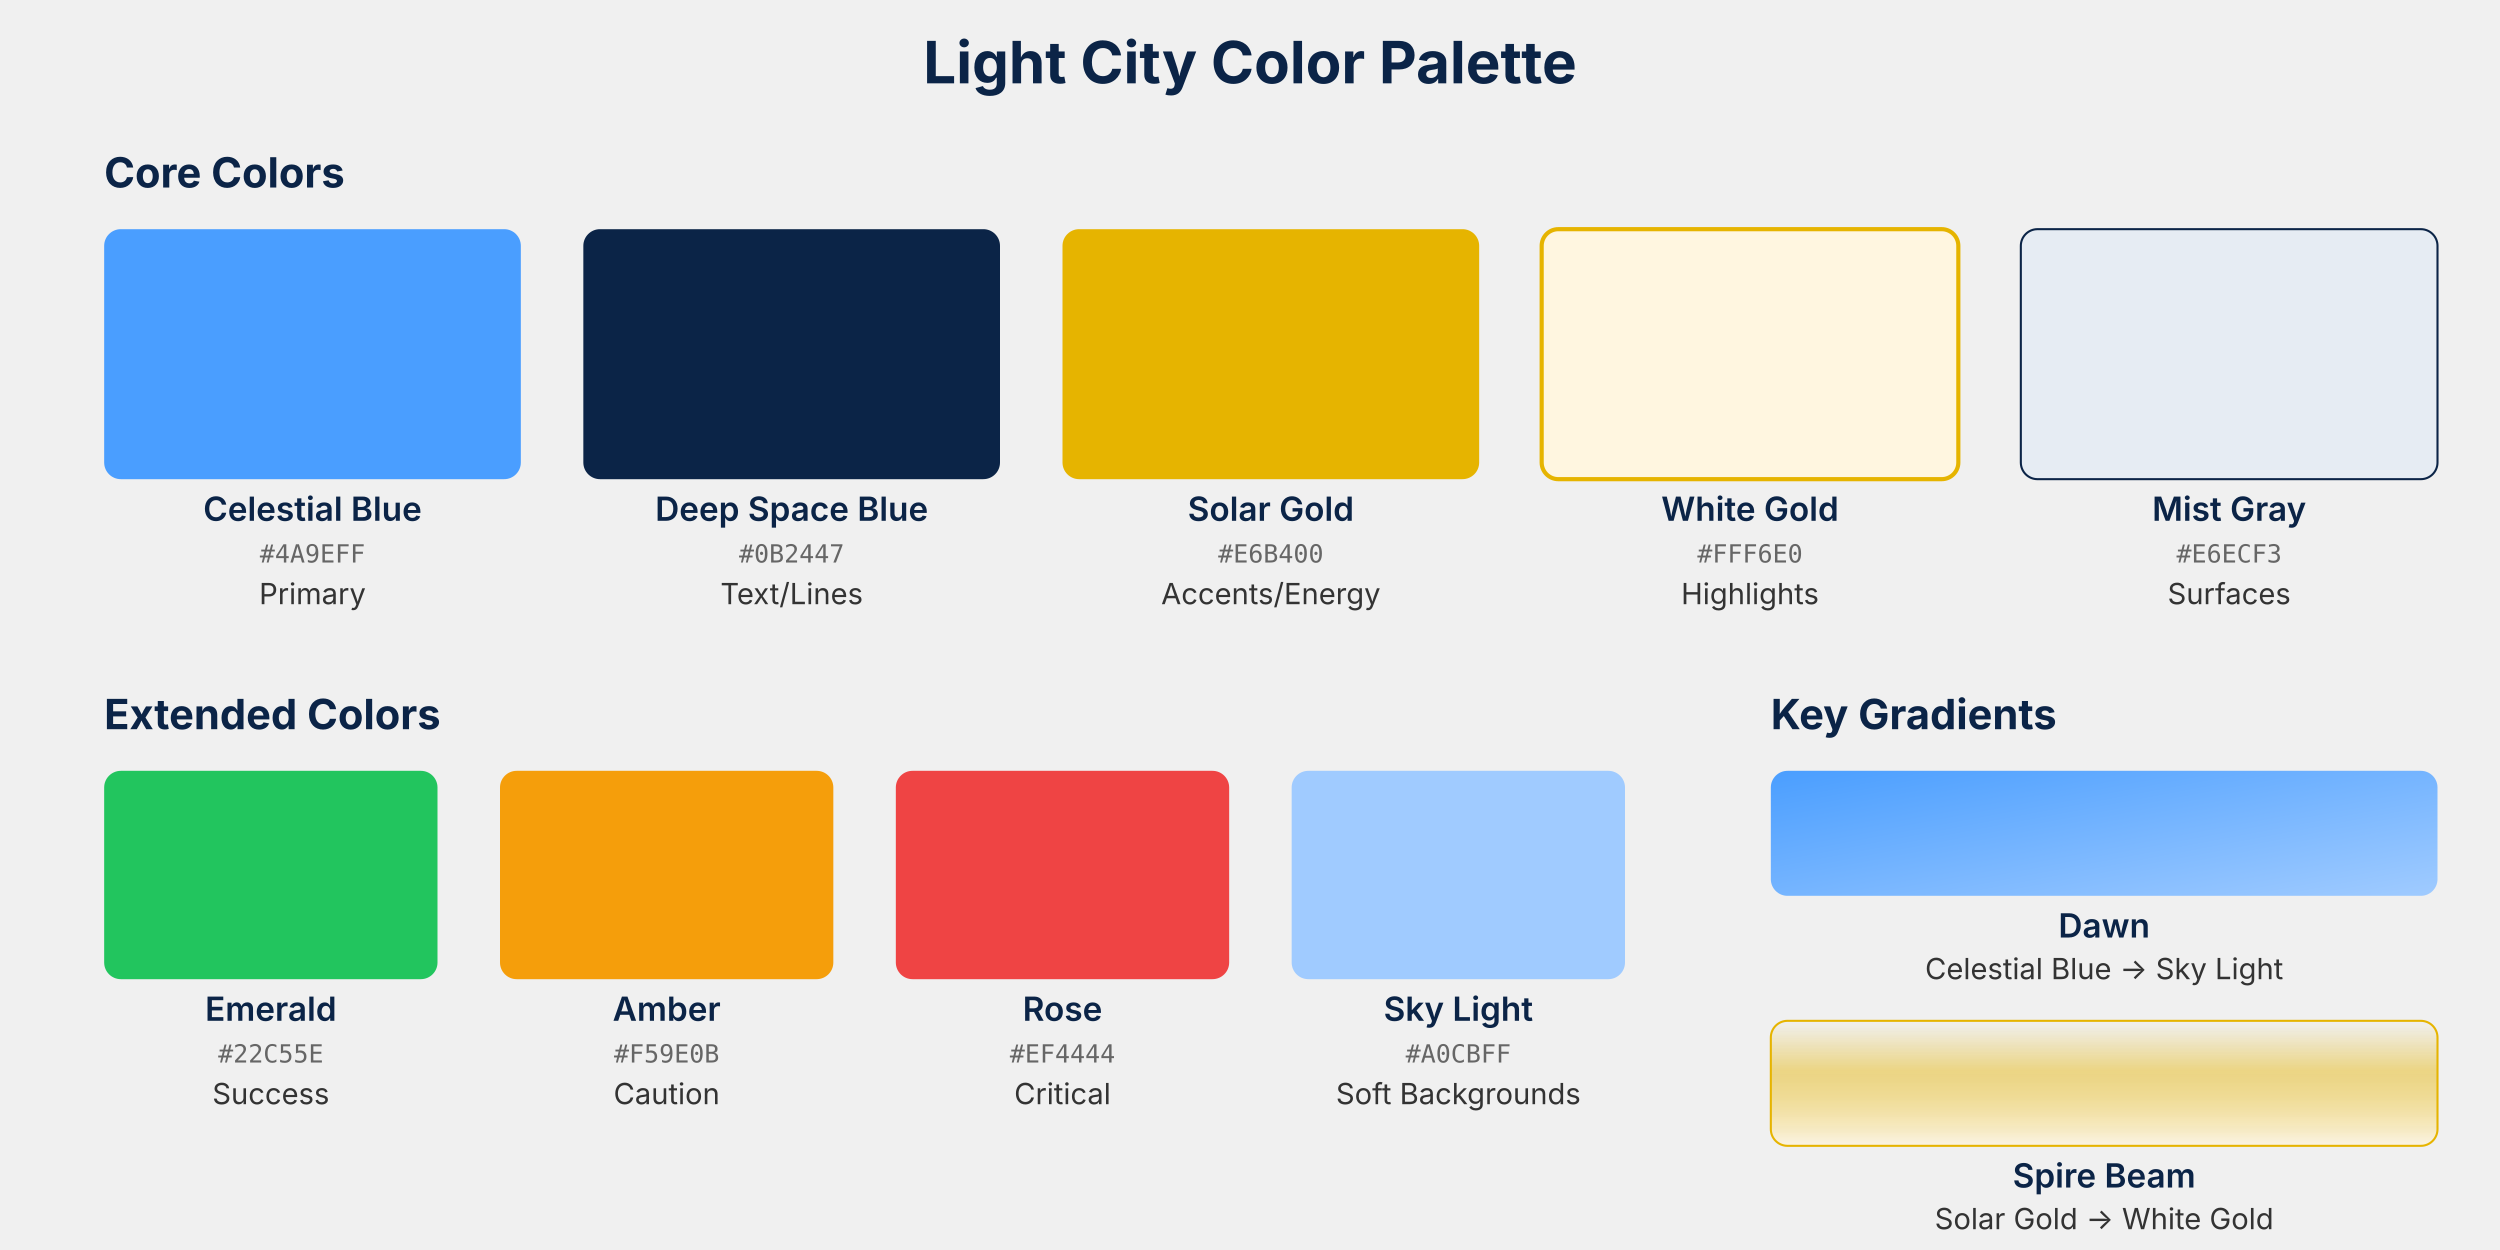
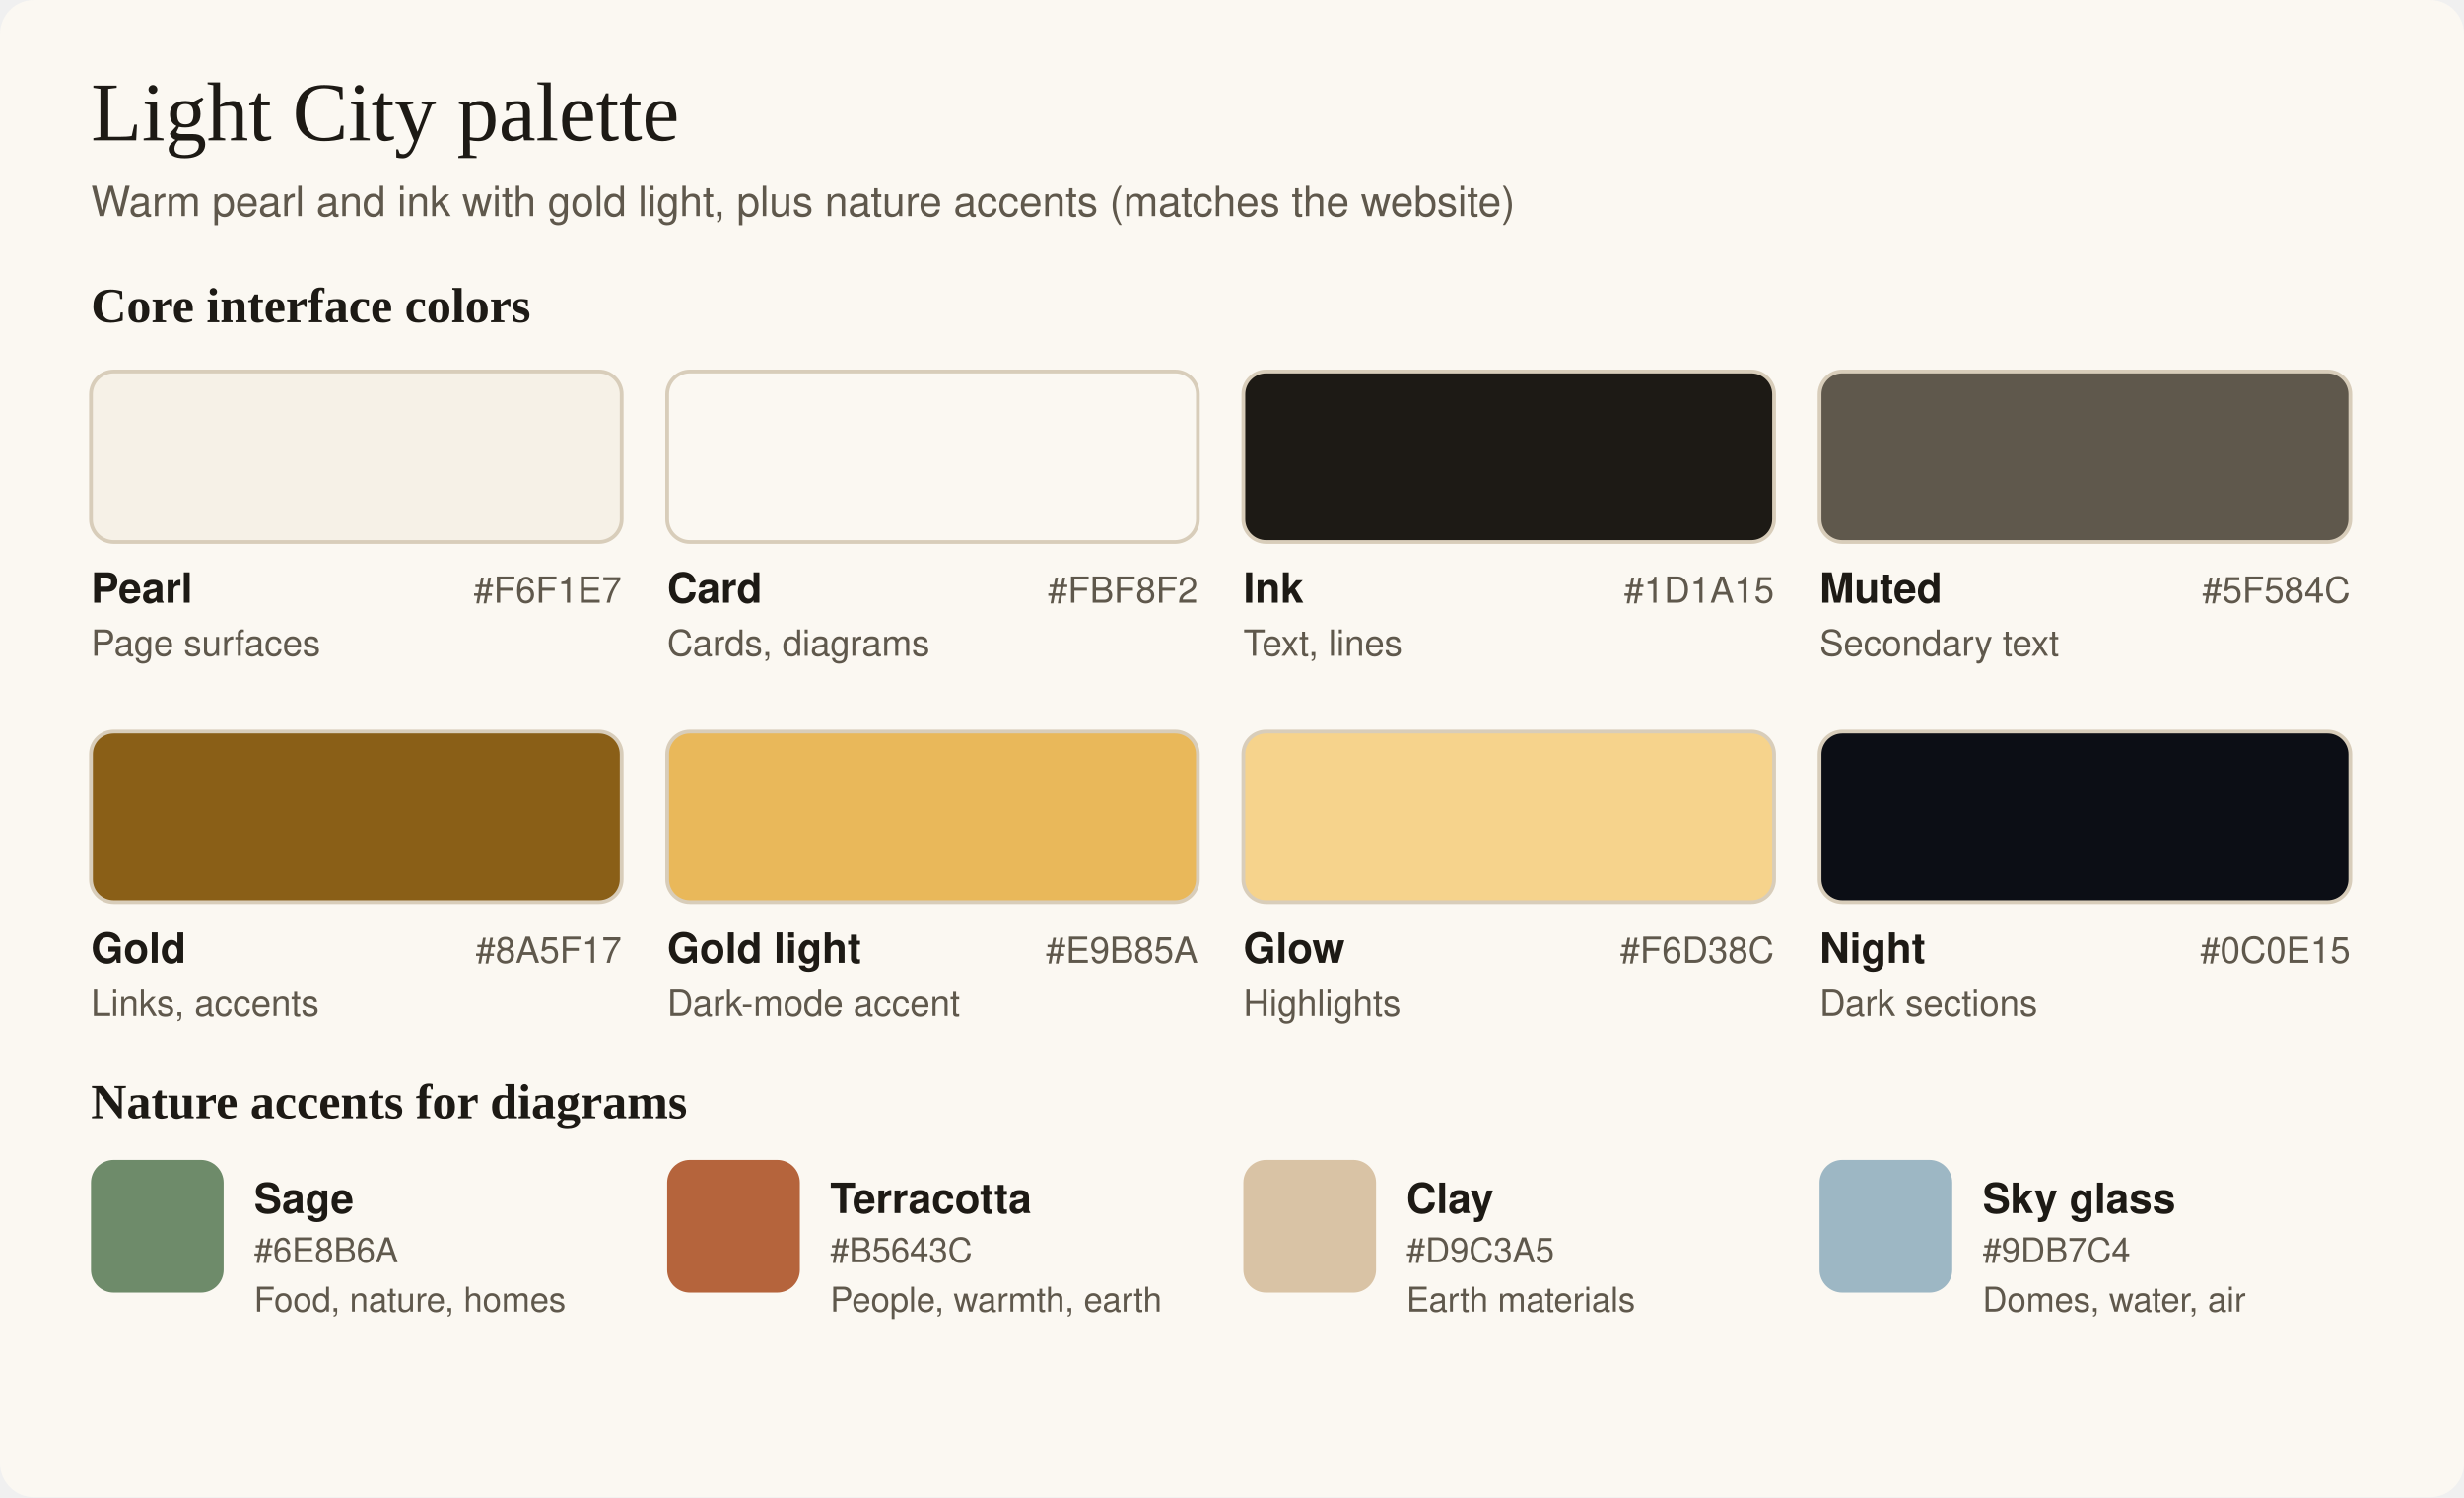
- <svg xmlns="http://www.w3.org/2000/svg" viewBox="0 0 1200 600">
-   <defs>
-     <style>
-       .swatch-label { font-family: 'Inter', sans-serif; font-size: 14px; fill: #333; }
-       .swatch-hex { font-family: 'JetBrains Mono', monospace; font-size: 12px; fill: #666; }
-       .swatch-name { font-family: 'Inter', sans-serif; font-size: 16px; font-weight: 600; fill: #0B2447; }
-       .section-title { font-family: 'Inter', sans-serif; font-size: 20px; font-weight: 700; fill: #0B2447; }
-     </style>
-   </defs>
-   <text x="600" y="40" text-anchor="middle" class="section-title" style="font-size: 28px;">Light City Color Palette</text>
-   <text x="50" y="90" class="section-title">Core Colors</text>
-   <rect x="50" y="110" width="200" height="120" fill="#4A9EFF" rx="8" />
-   <text x="150" y="250" text-anchor="middle" class="swatch-name">Celestial Blue</text>
-   <text x="150" y="270" text-anchor="middle" class="swatch-hex">#4A9EFF</text>
-   <text x="150" y="290" text-anchor="middle" class="swatch-label">Primary</text>
-   <rect x="280" y="110" width="200" height="120" fill="#0B2447" rx="8" />
-   <text x="380" y="250" text-anchor="middle" class="swatch-name" fill="#fff">Deep Space Blue</text>
-   <text x="380" y="270" text-anchor="middle" class="swatch-hex" fill="#aaa">#0B2447</text>
-   <text x="380" y="290" text-anchor="middle" class="swatch-label" fill="#ccc">Text/Lines</text>
-   <rect x="510" y="110" width="200" height="120" fill="#E6B400" rx="8" />
-   <text x="610" y="250" text-anchor="middle" class="swatch-name">Solar Gold</text>
-   <text x="610" y="270" text-anchor="middle" class="swatch-hex">#E6B400</text>
-   <text x="610" y="290" text-anchor="middle" class="swatch-label">Accents/Energy</text>
-   <rect x="740" y="110" width="200" height="120" fill="#FFF6E0" stroke="#E6B400" stroke-width="2" rx="8" />
-   <text x="840" y="250" text-anchor="middle" class="swatch-name">White Gold</text>
-   <text x="840" y="270" text-anchor="middle" class="swatch-hex">#FFF6E0</text>
-   <text x="840" y="290" text-anchor="middle" class="swatch-label">Highlights</text>
-   <rect x="970" y="110" width="200" height="120" fill="#E6ECF3" stroke="#0B2447" stroke-width="1" rx="8" />
-   <text x="1070" y="250" text-anchor="middle" class="swatch-name">Mist Gray</text>
-   <text x="1070" y="270" text-anchor="middle" class="swatch-hex">#E6ECF3</text>
-   <text x="1070" y="290" text-anchor="middle" class="swatch-label">Surfaces</text>
-   <text x="50" y="350" class="section-title">Extended Colors</text>
-   <rect x="50" y="370" width="160" height="100" fill="#22C55E" rx="8" />
-   <text x="130" y="490" text-anchor="middle" class="swatch-name">Emerald</text>
-   <text x="130" y="510" text-anchor="middle" class="swatch-hex">#22C55E</text>
-   <text x="130" y="530" text-anchor="middle" class="swatch-label">Success</text>
-   <rect x="240" y="370" width="160" height="100" fill="#F59E0B" rx="8" />
-   <text x="320" y="490" text-anchor="middle" class="swatch-name">Amber</text>
-   <text x="320" y="510" text-anchor="middle" class="swatch-hex">#F59E0B</text>
-   <text x="320" y="530" text-anchor="middle" class="swatch-label">Caution</text>
-   <rect x="430" y="370" width="160" height="100" fill="#EF4444" rx="8" />
-   <text x="510" y="490" text-anchor="middle" class="swatch-name" fill="#fff">Rose</text>
-   <text x="510" y="510" text-anchor="middle" class="swatch-hex" fill="#fff">#EF4444</text>
-   <text x="510" y="530" text-anchor="middle" class="swatch-label" fill="#fff">Critical</text>
-   <rect x="620" y="370" width="160" height="100" fill="#A0CBFF" rx="8" />
-   <text x="700" y="490" text-anchor="middle" class="swatch-name">Sky Light</text>
-   <text x="700" y="510" text-anchor="middle" class="swatch-hex">#A0CBFF</text>
-   <text x="700" y="530" text-anchor="middle" class="swatch-label">Soft Backgrounds</text>
-   <text x="850" y="350" class="section-title">Key Gradients</text>
-   <defs>
-     <linearGradient id="dawn" x1="0%" y1="0%" x2="100%" y2="100%">
-       <stop offset="0%" style="stop-color:#4A9EFF;stop-opacity:1" />
-       <stop offset="100%" style="stop-color:#A0CBFF;stop-opacity:1" />
-     </linearGradient>
-   </defs>
-   <rect x="850" y="370" width="320" height="60" fill="url(#dawn)" rx="8" />
-   <text x="1010" y="450" text-anchor="middle" class="swatch-name">Dawn</text>
-   <text x="1010" y="470" text-anchor="middle" class="swatch-label">Celestial Blue → Sky Light</text>
-   <defs>
-     <linearGradient id="spire" x1="0%" y1="0%" x2="0%" y2="100%">
-       <stop offset="0%" style="stop-color:#E6B400;stop-opacity:0" />
-       <stop offset="40%" style="stop-color:#E6B400;stop-opacity:0.45" />
-       <stop offset="100%" style="stop-color:#FFF6E0;stop-opacity:0.75" />
-     </linearGradient>
-   </defs>
-   <rect x="850" y="490" width="320" height="60" fill="url(#spire)" stroke="#E6B400" stroke-width="1" rx="8" />
-   <text x="1010" y="570" text-anchor="middle" class="swatch-name">Spire Beam</text>
-   <text x="1010" y="590" text-anchor="middle" class="swatch-label">Solar Gold → White Gold</text>
+ <svg xmlns="http://www.w3.org/2000/svg" viewBox="0 0 1300 790" width="1300" height="790" role="img" aria-label="Light City palette">
+   <rect width="1300" height="790" rx="18" fill="#FBF8F2" />
+   <text x="48" y="74" font-family="Georgia, 'Times New Roman', serif" font-size="44" font-weight="400" fill="#1D1A15" text-anchor="start">Light City palette</text>
+   <text x="48" y="114" font-family="'Helvetica Neue', Helvetica, Arial, sans-serif" font-size="22" font-weight="400" fill="#5F584C" text-anchor="start">Warm pearl and ink with gold light, plus nature accents (matches the website)</text>
+   <text x="48" y="170" font-family="Georgia, 'Times New Roman', serif" font-size="26" font-weight="700" fill="#1D1A15" text-anchor="start">Core interface colors</text>
+   <rect x="48" y="196" width="280" height="90" rx="12" fill="#F6F1E7" stroke="#D8CDBA" stroke-width="2" />
+   <text x="48" y="318" font-family="'Helvetica Neue', Helvetica, Arial, sans-serif" font-size="22" font-weight="700" fill="#1D1A15" text-anchor="start">Pearl</text>
+   <text x="328" y="318" font-family="'Helvetica Neue', Helvetica, Arial, sans-serif" font-size="19" font-weight="400" fill="#5F584C" text-anchor="end">#F6F1E7</text>
+   <text x="48" y="346" font-family="'Helvetica Neue', Helvetica, Arial, sans-serif" font-size="19" font-weight="400" fill="#5F584C" text-anchor="start">Page surfaces</text>
+   <rect x="352" y="196" width="280" height="90" rx="12" fill="#FBF8F2" stroke="#D8CDBA" stroke-width="2" />
+   <text x="352" y="318" font-family="'Helvetica Neue', Helvetica, Arial, sans-serif" font-size="22" font-weight="700" fill="#1D1A15" text-anchor="start">Card</text>
+   <text x="632" y="318" font-family="'Helvetica Neue', Helvetica, Arial, sans-serif" font-size="19" font-weight="400" fill="#5F584C" text-anchor="end">#FBF8F2</text>
+   <text x="352" y="346" font-family="'Helvetica Neue', Helvetica, Arial, sans-serif" font-size="19" font-weight="400" fill="#5F584C" text-anchor="start">Cards, diagrams</text>
+   <rect x="656" y="196" width="280" height="90" rx="12" fill="#1D1A15" stroke="#D8CDBA" stroke-width="2" />
+   <text x="656" y="318" font-family="'Helvetica Neue', Helvetica, Arial, sans-serif" font-size="22" font-weight="700" fill="#1D1A15" text-anchor="start">Ink</text>
+   <text x="936" y="318" font-family="'Helvetica Neue', Helvetica, Arial, sans-serif" font-size="19" font-weight="400" fill="#5F584C" text-anchor="end">#1D1A15</text>
+   <text x="656" y="346" font-family="'Helvetica Neue', Helvetica, Arial, sans-serif" font-size="19" font-weight="400" fill="#5F584C" text-anchor="start">Text, lines</text>
+   <rect x="960" y="196" width="280" height="90" rx="12" fill="#5F584C" stroke="#D8CDBA" stroke-width="2" />
+   <text x="960" y="318" font-family="'Helvetica Neue', Helvetica, Arial, sans-serif" font-size="22" font-weight="700" fill="#1D1A15" text-anchor="start">Muted</text>
+   <text x="1240" y="318" font-family="'Helvetica Neue', Helvetica, Arial, sans-serif" font-size="19" font-weight="400" fill="#5F584C" text-anchor="end">#5F584C</text>
+   <text x="960" y="346" font-family="'Helvetica Neue', Helvetica, Arial, sans-serif" font-size="19" font-weight="400" fill="#5F584C" text-anchor="start">Secondary text</text>
+   <rect x="48" y="386" width="280" height="90" rx="12" fill="#8A5F17" stroke="#D8CDBA" stroke-width="2" />
+   <text x="48" y="508" font-family="'Helvetica Neue', Helvetica, Arial, sans-serif" font-size="22" font-weight="700" fill="#1D1A15" text-anchor="start">Gold</text>
+   <text x="328" y="508" font-family="'Helvetica Neue', Helvetica, Arial, sans-serif" font-size="19" font-weight="400" fill="#5F584C" text-anchor="end">#8A5F17</text>
+   <text x="48" y="536" font-family="'Helvetica Neue', Helvetica, Arial, sans-serif" font-size="19" font-weight="400" fill="#5F584C" text-anchor="start">Links, accents</text>
+   <rect x="352" y="386" width="280" height="90" rx="12" fill="#E9B85A" stroke="#D8CDBA" stroke-width="2" />
+   <text x="352" y="508" font-family="'Helvetica Neue', Helvetica, Arial, sans-serif" font-size="22" font-weight="700" fill="#1D1A15" text-anchor="start">Gold light</text>
+   <text x="632" y="508" font-family="'Helvetica Neue', Helvetica, Arial, sans-serif" font-size="19" font-weight="400" fill="#5F584C" text-anchor="end">#E9B85A</text>
+   <text x="352" y="536" font-family="'Helvetica Neue', Helvetica, Arial, sans-serif" font-size="19" font-weight="400" fill="#5F584C" text-anchor="start">Dark-mode accent</text>
+   <rect x="656" y="386" width="280" height="90" rx="12" fill="#F6D38C" stroke="#D8CDBA" stroke-width="2" />
+   <text x="656" y="508" font-family="'Helvetica Neue', Helvetica, Arial, sans-serif" font-size="22" font-weight="700" fill="#1D1A15" text-anchor="start">Glow</text>
+   <text x="936" y="508" font-family="'Helvetica Neue', Helvetica, Arial, sans-serif" font-size="19" font-weight="400" fill="#5F584C" text-anchor="end">#F6D38C</text>
+   <text x="656" y="536" font-family="'Helvetica Neue', Helvetica, Arial, sans-serif" font-size="19" font-weight="400" fill="#5F584C" text-anchor="start">Highlights</text>
+   <rect x="960" y="386" width="280" height="90" rx="12" fill="#0C0E15" stroke="#D8CDBA" stroke-width="2" />
+   <text x="960" y="508" font-family="'Helvetica Neue', Helvetica, Arial, sans-serif" font-size="22" font-weight="700" fill="#1D1A15" text-anchor="start">Night</text>
+   <text x="1240" y="508" font-family="'Helvetica Neue', Helvetica, Arial, sans-serif" font-size="19" font-weight="400" fill="#5F584C" text-anchor="end">#0C0E15</text>
+   <text x="960" y="536" font-family="'Helvetica Neue', Helvetica, Arial, sans-serif" font-size="19" font-weight="400" fill="#5F584C" text-anchor="start">Dark sections</text>
+   <text x="48" y="590" font-family="Georgia, 'Times New Roman', serif" font-size="26" font-weight="700" fill="#1D1A15" text-anchor="start">Nature accents for diagrams</text>
+   <rect x="48" y="612" width="70" height="70" rx="12" fill="#6E8B6A" />
+   <text x="134" y="640" font-family="'Helvetica Neue', Helvetica, Arial, sans-serif" font-size="22" font-weight="700" fill="#1D1A15" text-anchor="start">Sage</text>
+   <text x="134" y="666" font-family="'Helvetica Neue', Helvetica, Arial, sans-serif" font-size="18" font-weight="400" fill="#5F584C" text-anchor="start">#6E8B6A</text>
+   <text x="134" y="692" font-family="'Helvetica Neue', Helvetica, Arial, sans-serif" font-size="18" font-weight="400" fill="#5F584C" text-anchor="start">Food, nature, homes</text>
+   <rect x="352" y="612" width="70" height="70" rx="12" fill="#B5643C" />
+   <text x="438" y="640" font-family="'Helvetica Neue', Helvetica, Arial, sans-serif" font-size="22" font-weight="700" fill="#1D1A15" text-anchor="start">Terracotta</text>
+   <text x="438" y="666" font-family="'Helvetica Neue', Helvetica, Arial, sans-serif" font-size="18" font-weight="400" fill="#5F584C" text-anchor="start">#B5643C</text>
+   <text x="438" y="692" font-family="'Helvetica Neue', Helvetica, Arial, sans-serif" font-size="18" font-weight="400" fill="#5F584C" text-anchor="start">People, warmth, earth</text>
+   <rect x="656" y="612" width="70" height="70" rx="12" fill="#D9C3A5" />
+   <text x="742" y="640" font-family="'Helvetica Neue', Helvetica, Arial, sans-serif" font-size="22" font-weight="700" fill="#1D1A15" text-anchor="start">Clay</text>
+   <text x="742" y="666" font-family="'Helvetica Neue', Helvetica, Arial, sans-serif" font-size="18" font-weight="400" fill="#5F584C" text-anchor="start">#D9C3A5</text>
+   <text x="742" y="692" font-family="'Helvetica Neue', Helvetica, Arial, sans-serif" font-size="18" font-weight="400" fill="#5F584C" text-anchor="start">Earth materials</text>
+   <rect x="960" y="612" width="70" height="70" rx="12" fill="#9DB7C4" />
+   <text x="1046" y="640" font-family="'Helvetica Neue', Helvetica, Arial, sans-serif" font-size="22" font-weight="700" fill="#1D1A15" text-anchor="start">Sky glass</text>
+   <text x="1046" y="666" font-family="'Helvetica Neue', Helvetica, Arial, sans-serif" font-size="18" font-weight="400" fill="#5F584C" text-anchor="start">#9DB7C4</text>
+   <text x="1046" y="692" font-family="'Helvetica Neue', Helvetica, Arial, sans-serif" font-size="18" font-weight="400" fill="#5F584C" text-anchor="start">Domes, water, air</text>
</svg>
